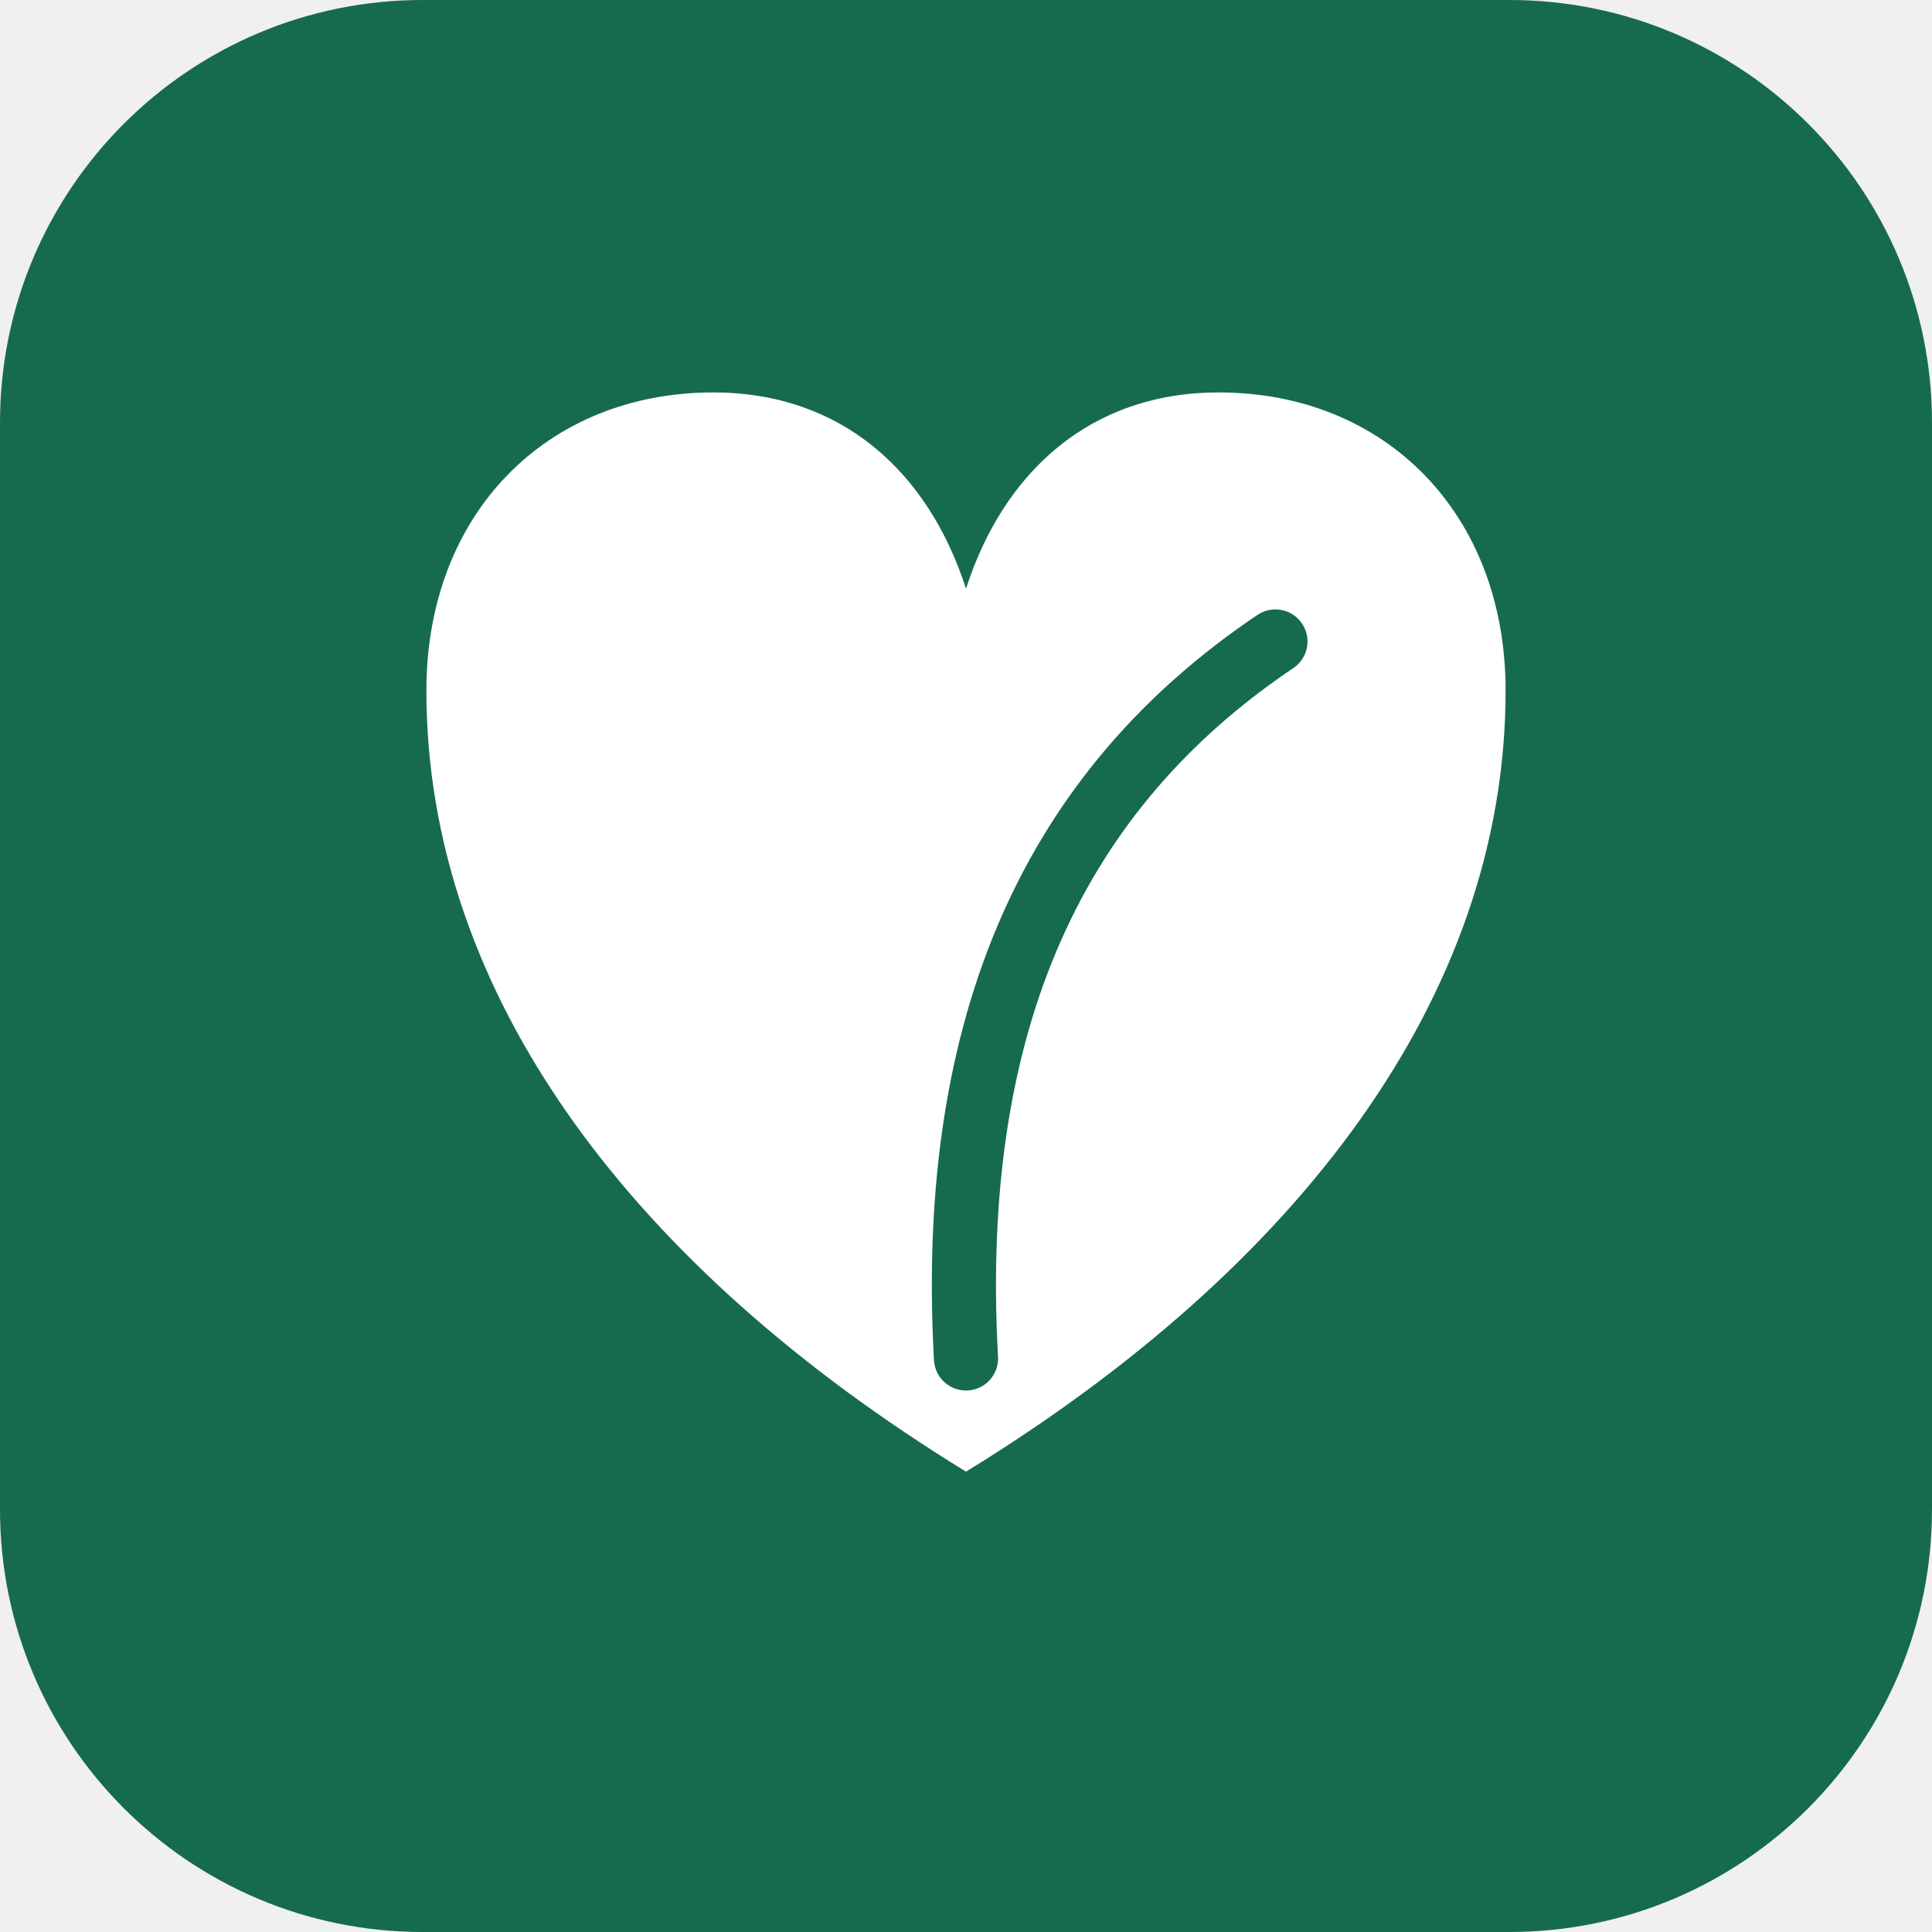
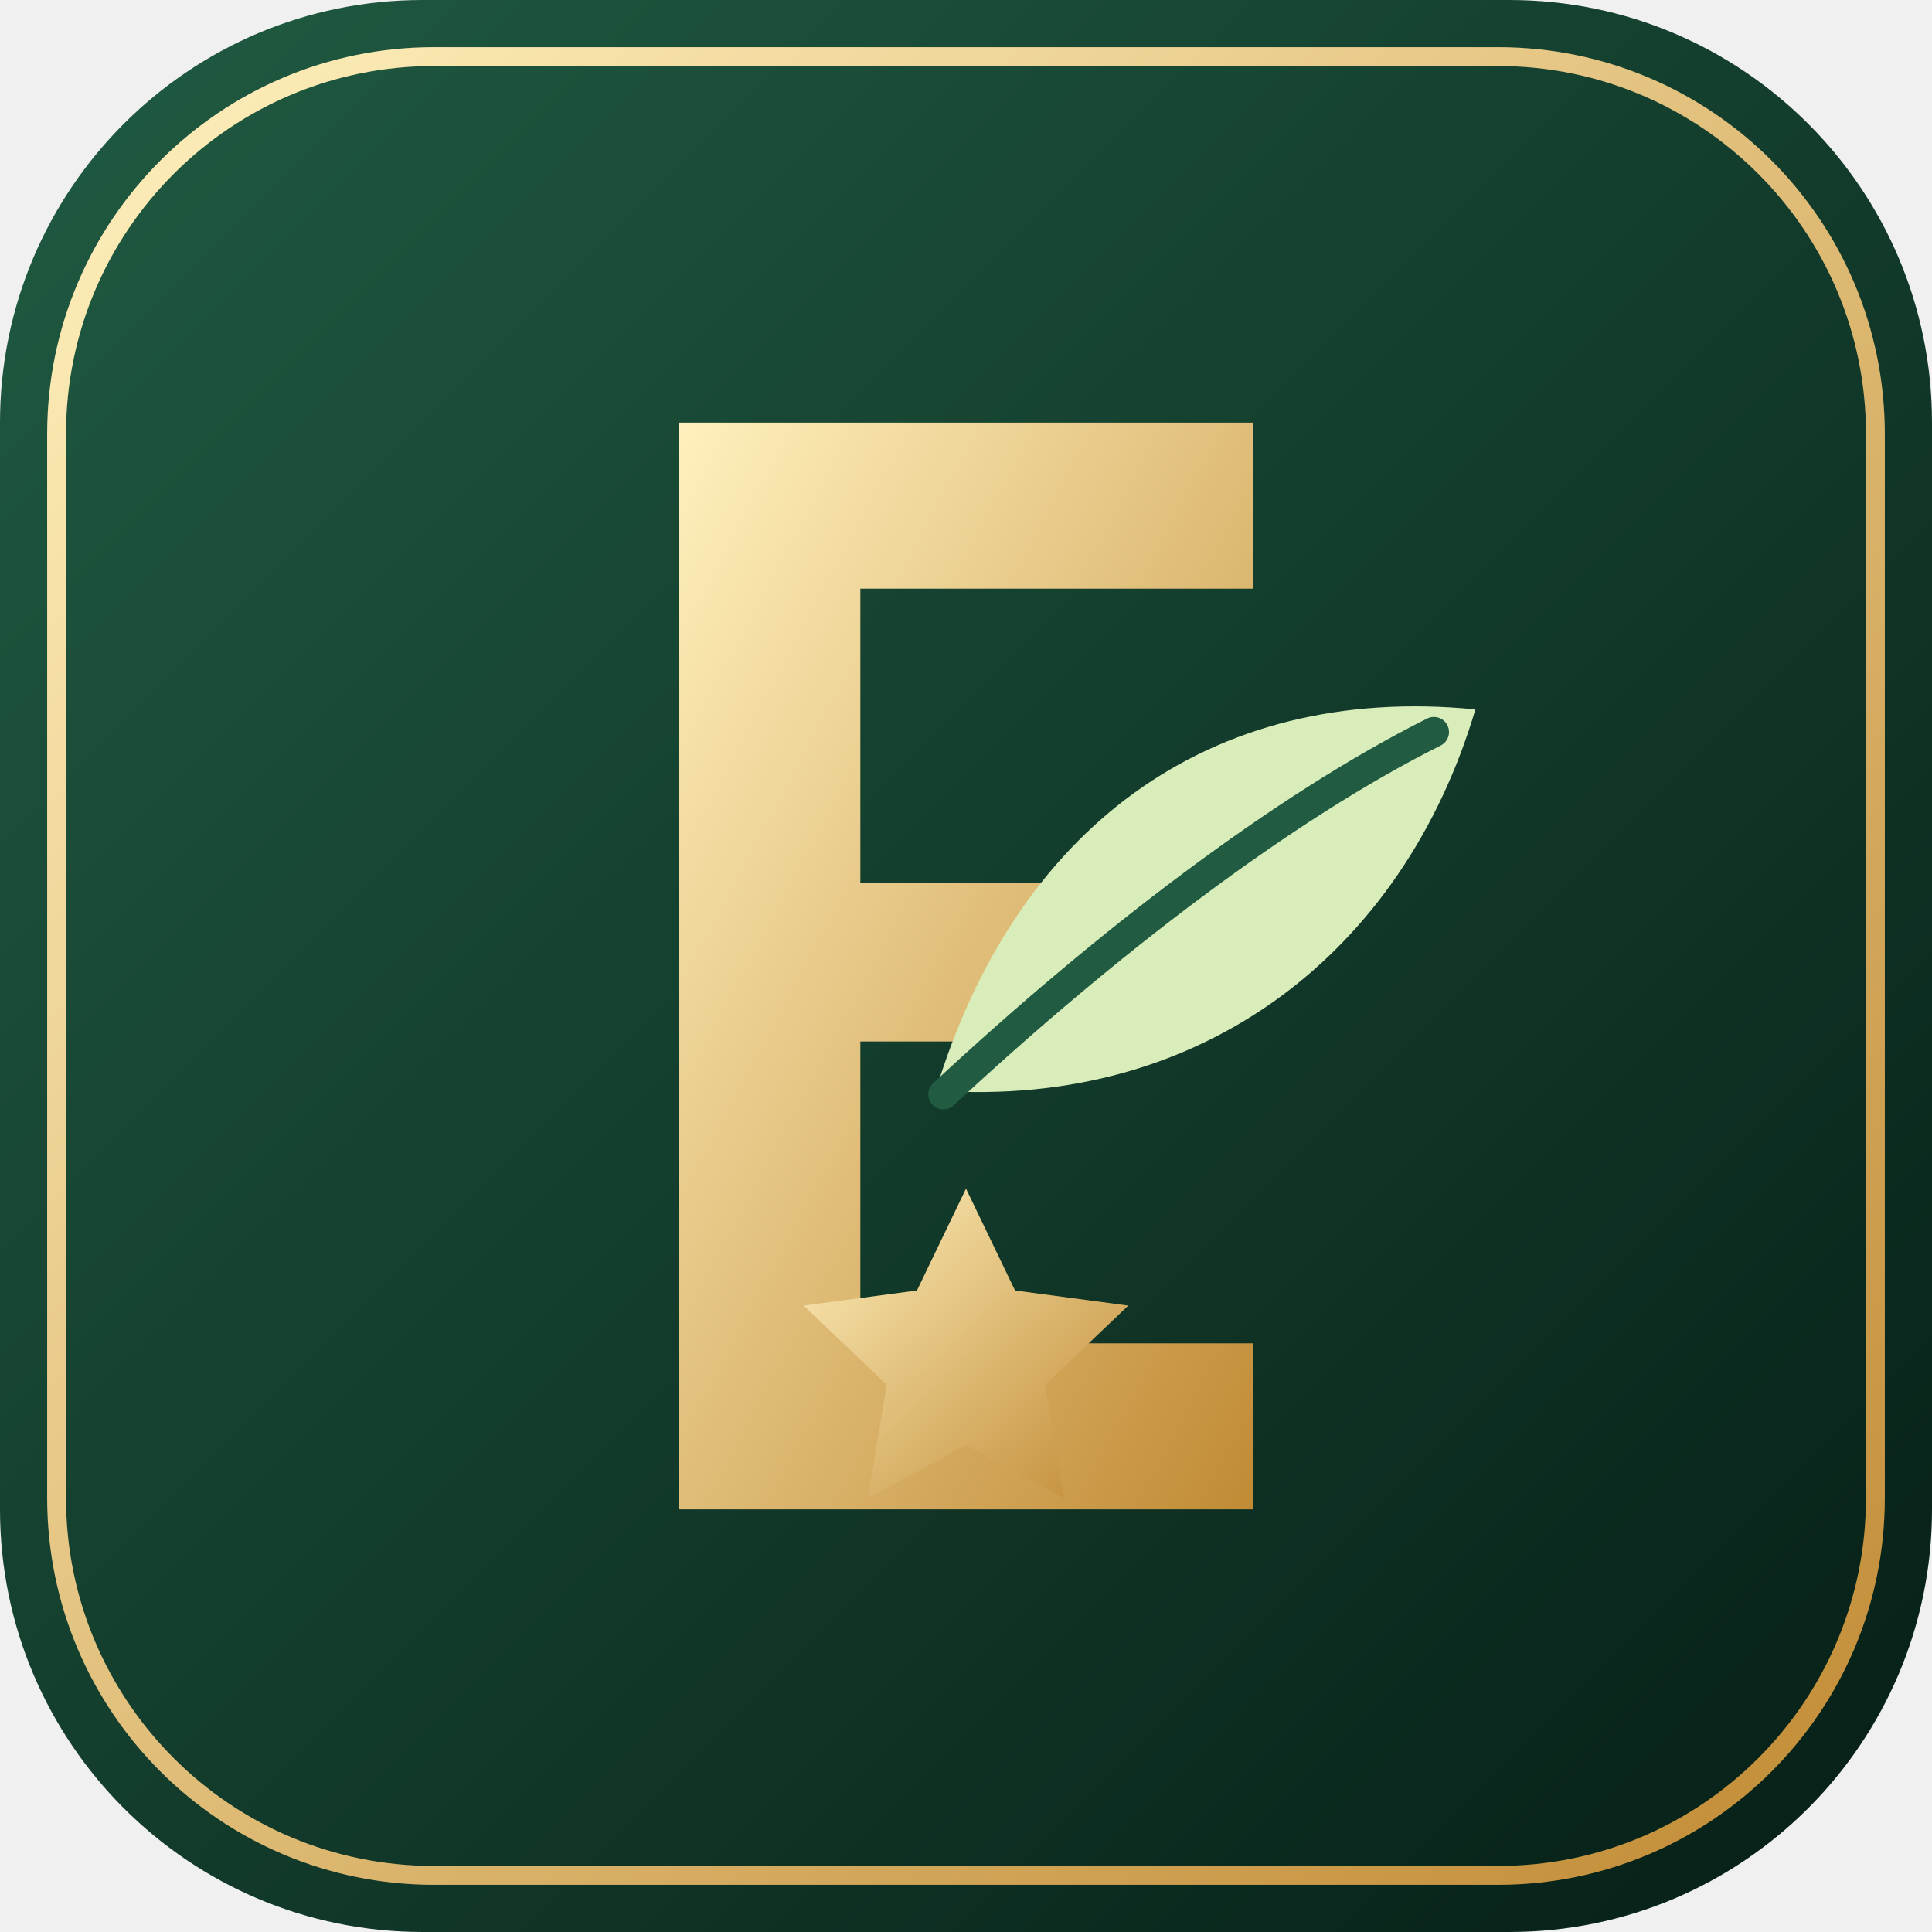
<svg xmlns="http://www.w3.org/2000/svg" viewBox="0 0 512 512">
-   <rect width="512" height="512" rx="112" fill="#176b4d" />
-   <path d="M256 390c-88-54-143-126-143-207 0-47 32-79 76-79 34 0 57 21 67 52 10-31 33-52 67-52 44 0 76 32 76 79 0 81-55 153-143 207z" fill="#fff" />
-   <path d="M256 360c-5-90 24-151 82-190" fill="none" stroke="#176b4d" stroke-width="17" stroke-linecap="round" />
+   <defs>
+     <linearGradient id="bg" x1="0" y1="0" x2="1" y2="1">
+       <stop offset="0%" stop-color="#205b42" />
+       <stop offset="100%" stop-color="#061e16" />
+     </linearGradient>
+     <linearGradient id="gold" x1="0" y1="0" x2="1" y2="1">
+       <stop offset="0%" stop-color="#fff0bd" />
+       <stop offset="100%" stop-color="#c18b35" />
+     </linearGradient>
+   </defs>
+   <rect width="512" height="512" rx="112" fill="url(#bg)" />
+   <rect x="15" y="15" width="482" height="482" rx="100" fill="none" stroke="url(#gold)" stroke-width="5" />
+   <path d="M332 112H180V400H332V356H228V276H318V234H228V156H332Z" fill="url(#gold)" />
+   <path d="M248 289C269 220 320 181 391 188C372 252 319 294 248 289Z" fill="#d8edb9" />
+   <path d="M250 290C293 250 340 214 380 194" fill="none" stroke="#205b42" stroke-width="8" stroke-linecap="round" />
+   <path d="M256 315L269 342L299 346L277 367L282 397L256 383L230 397L235 367L213 346L243 342Z" fill="url(#gold)" />
</svg>
